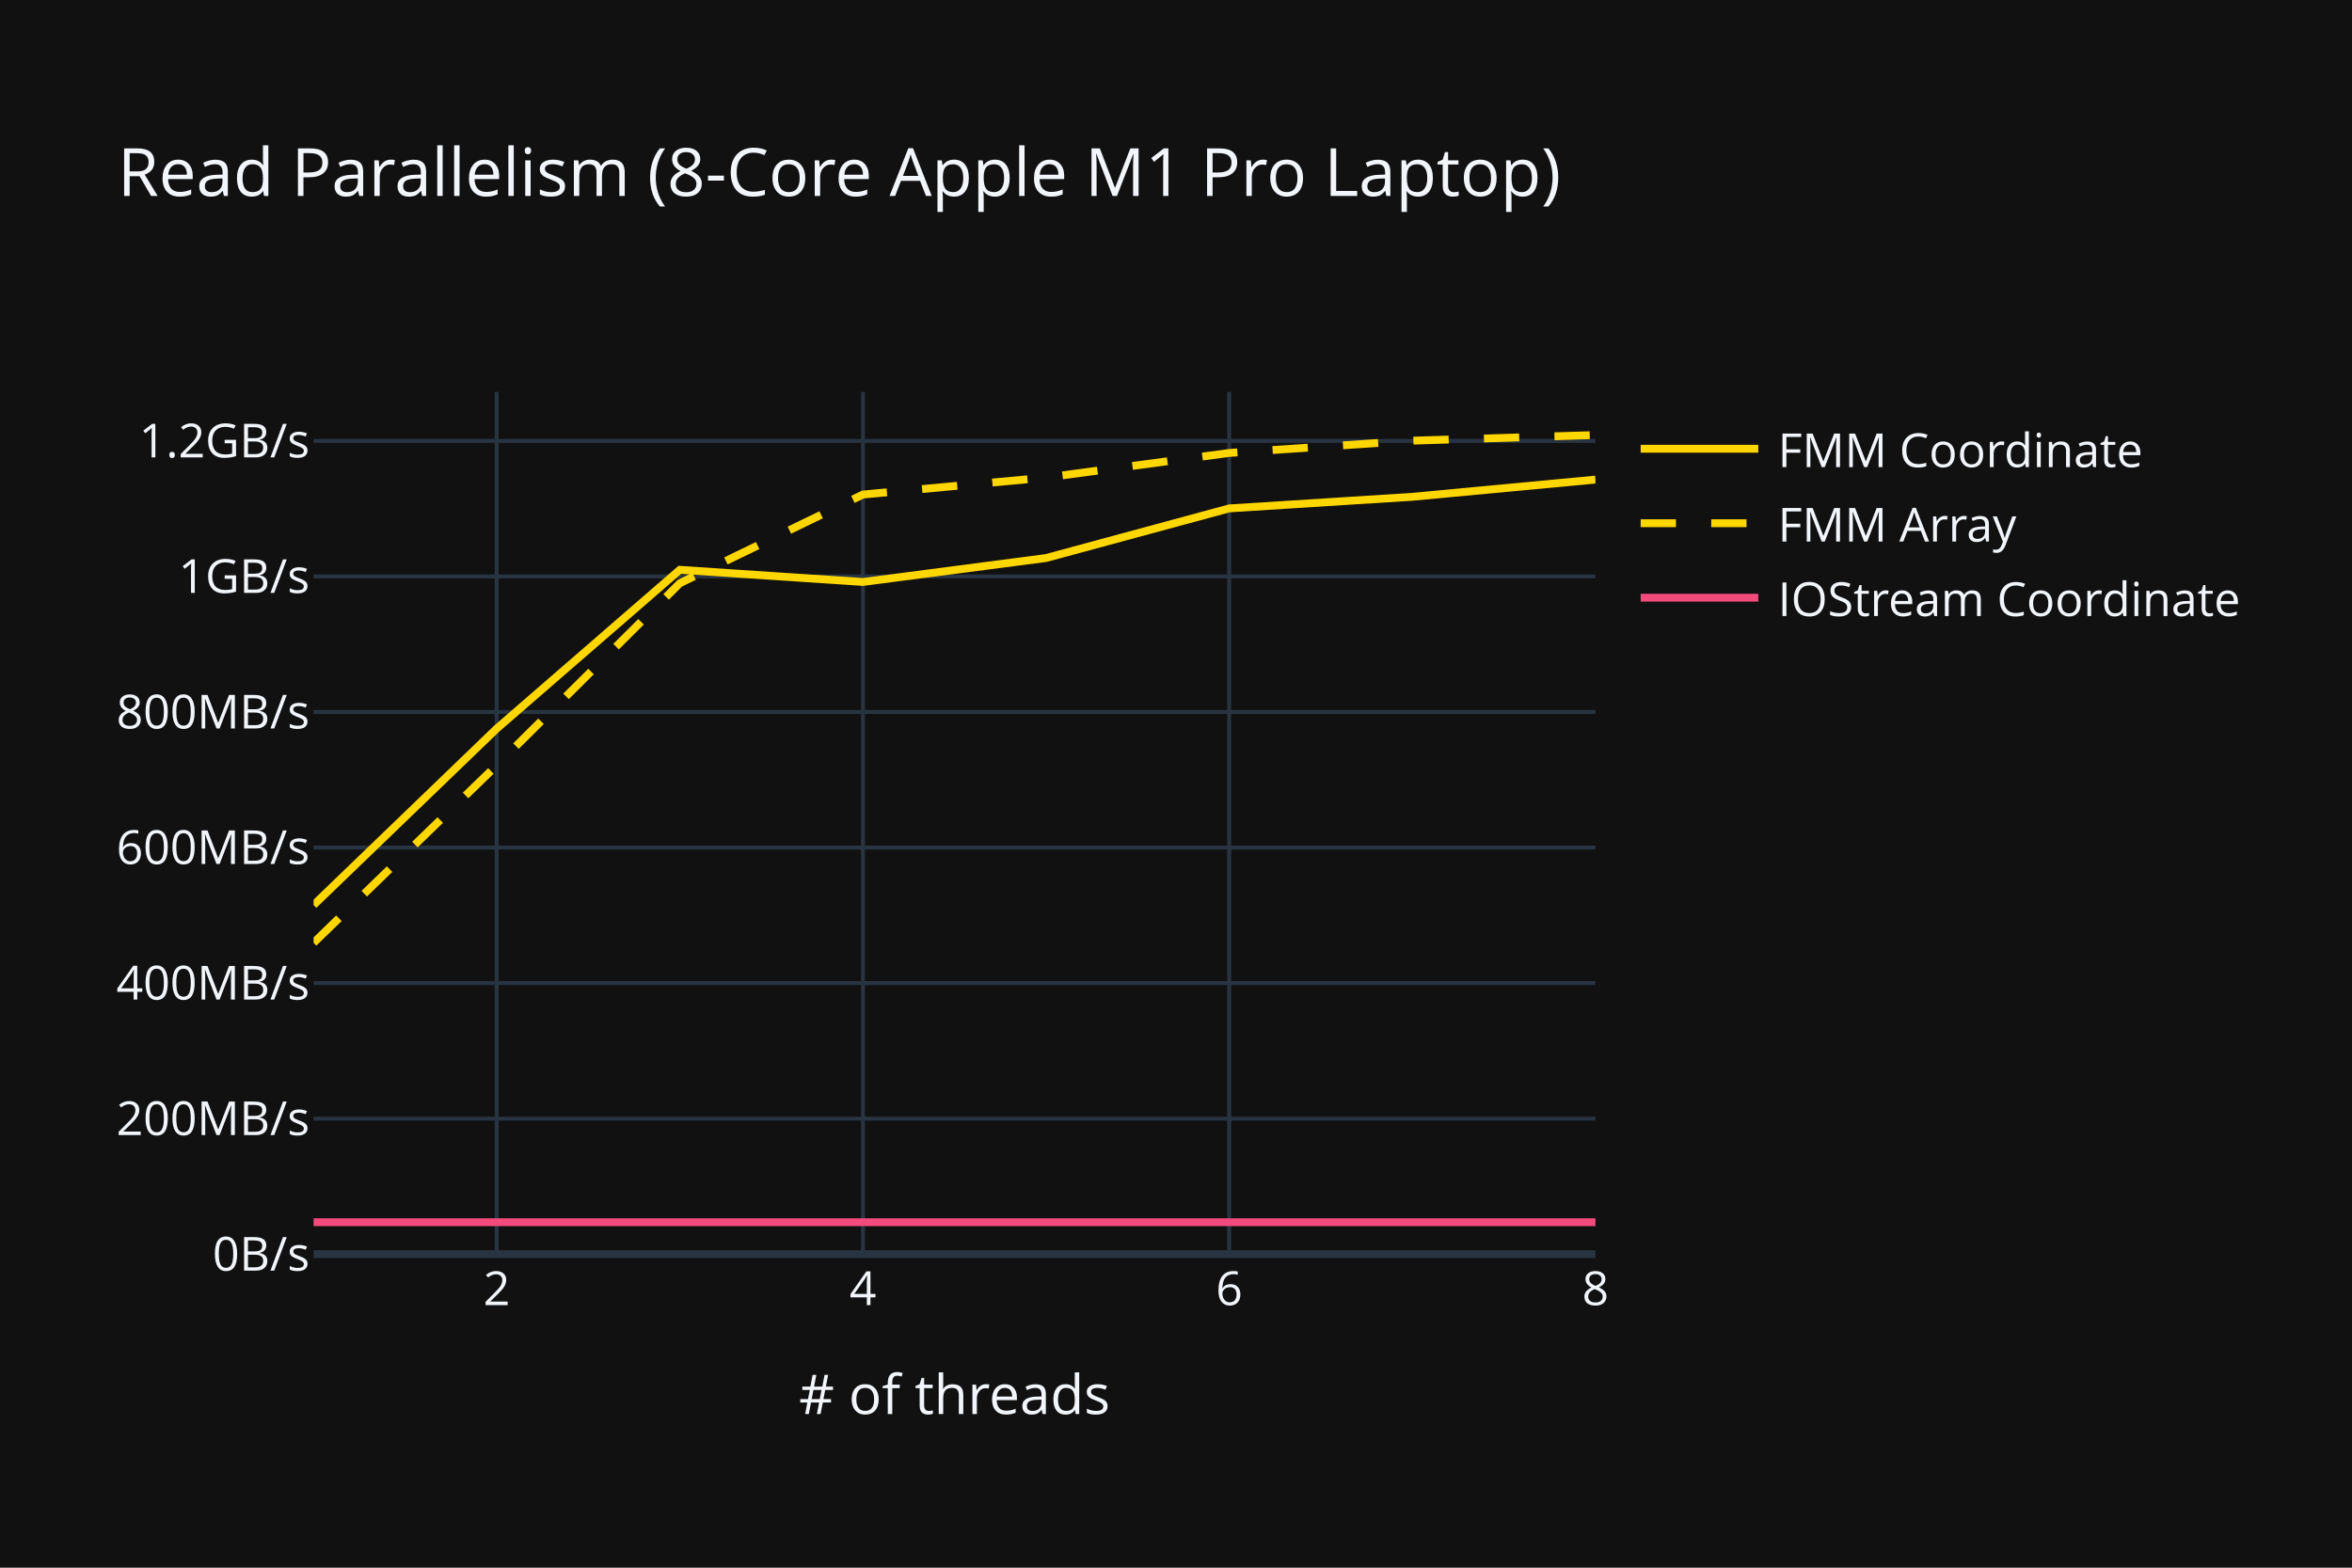
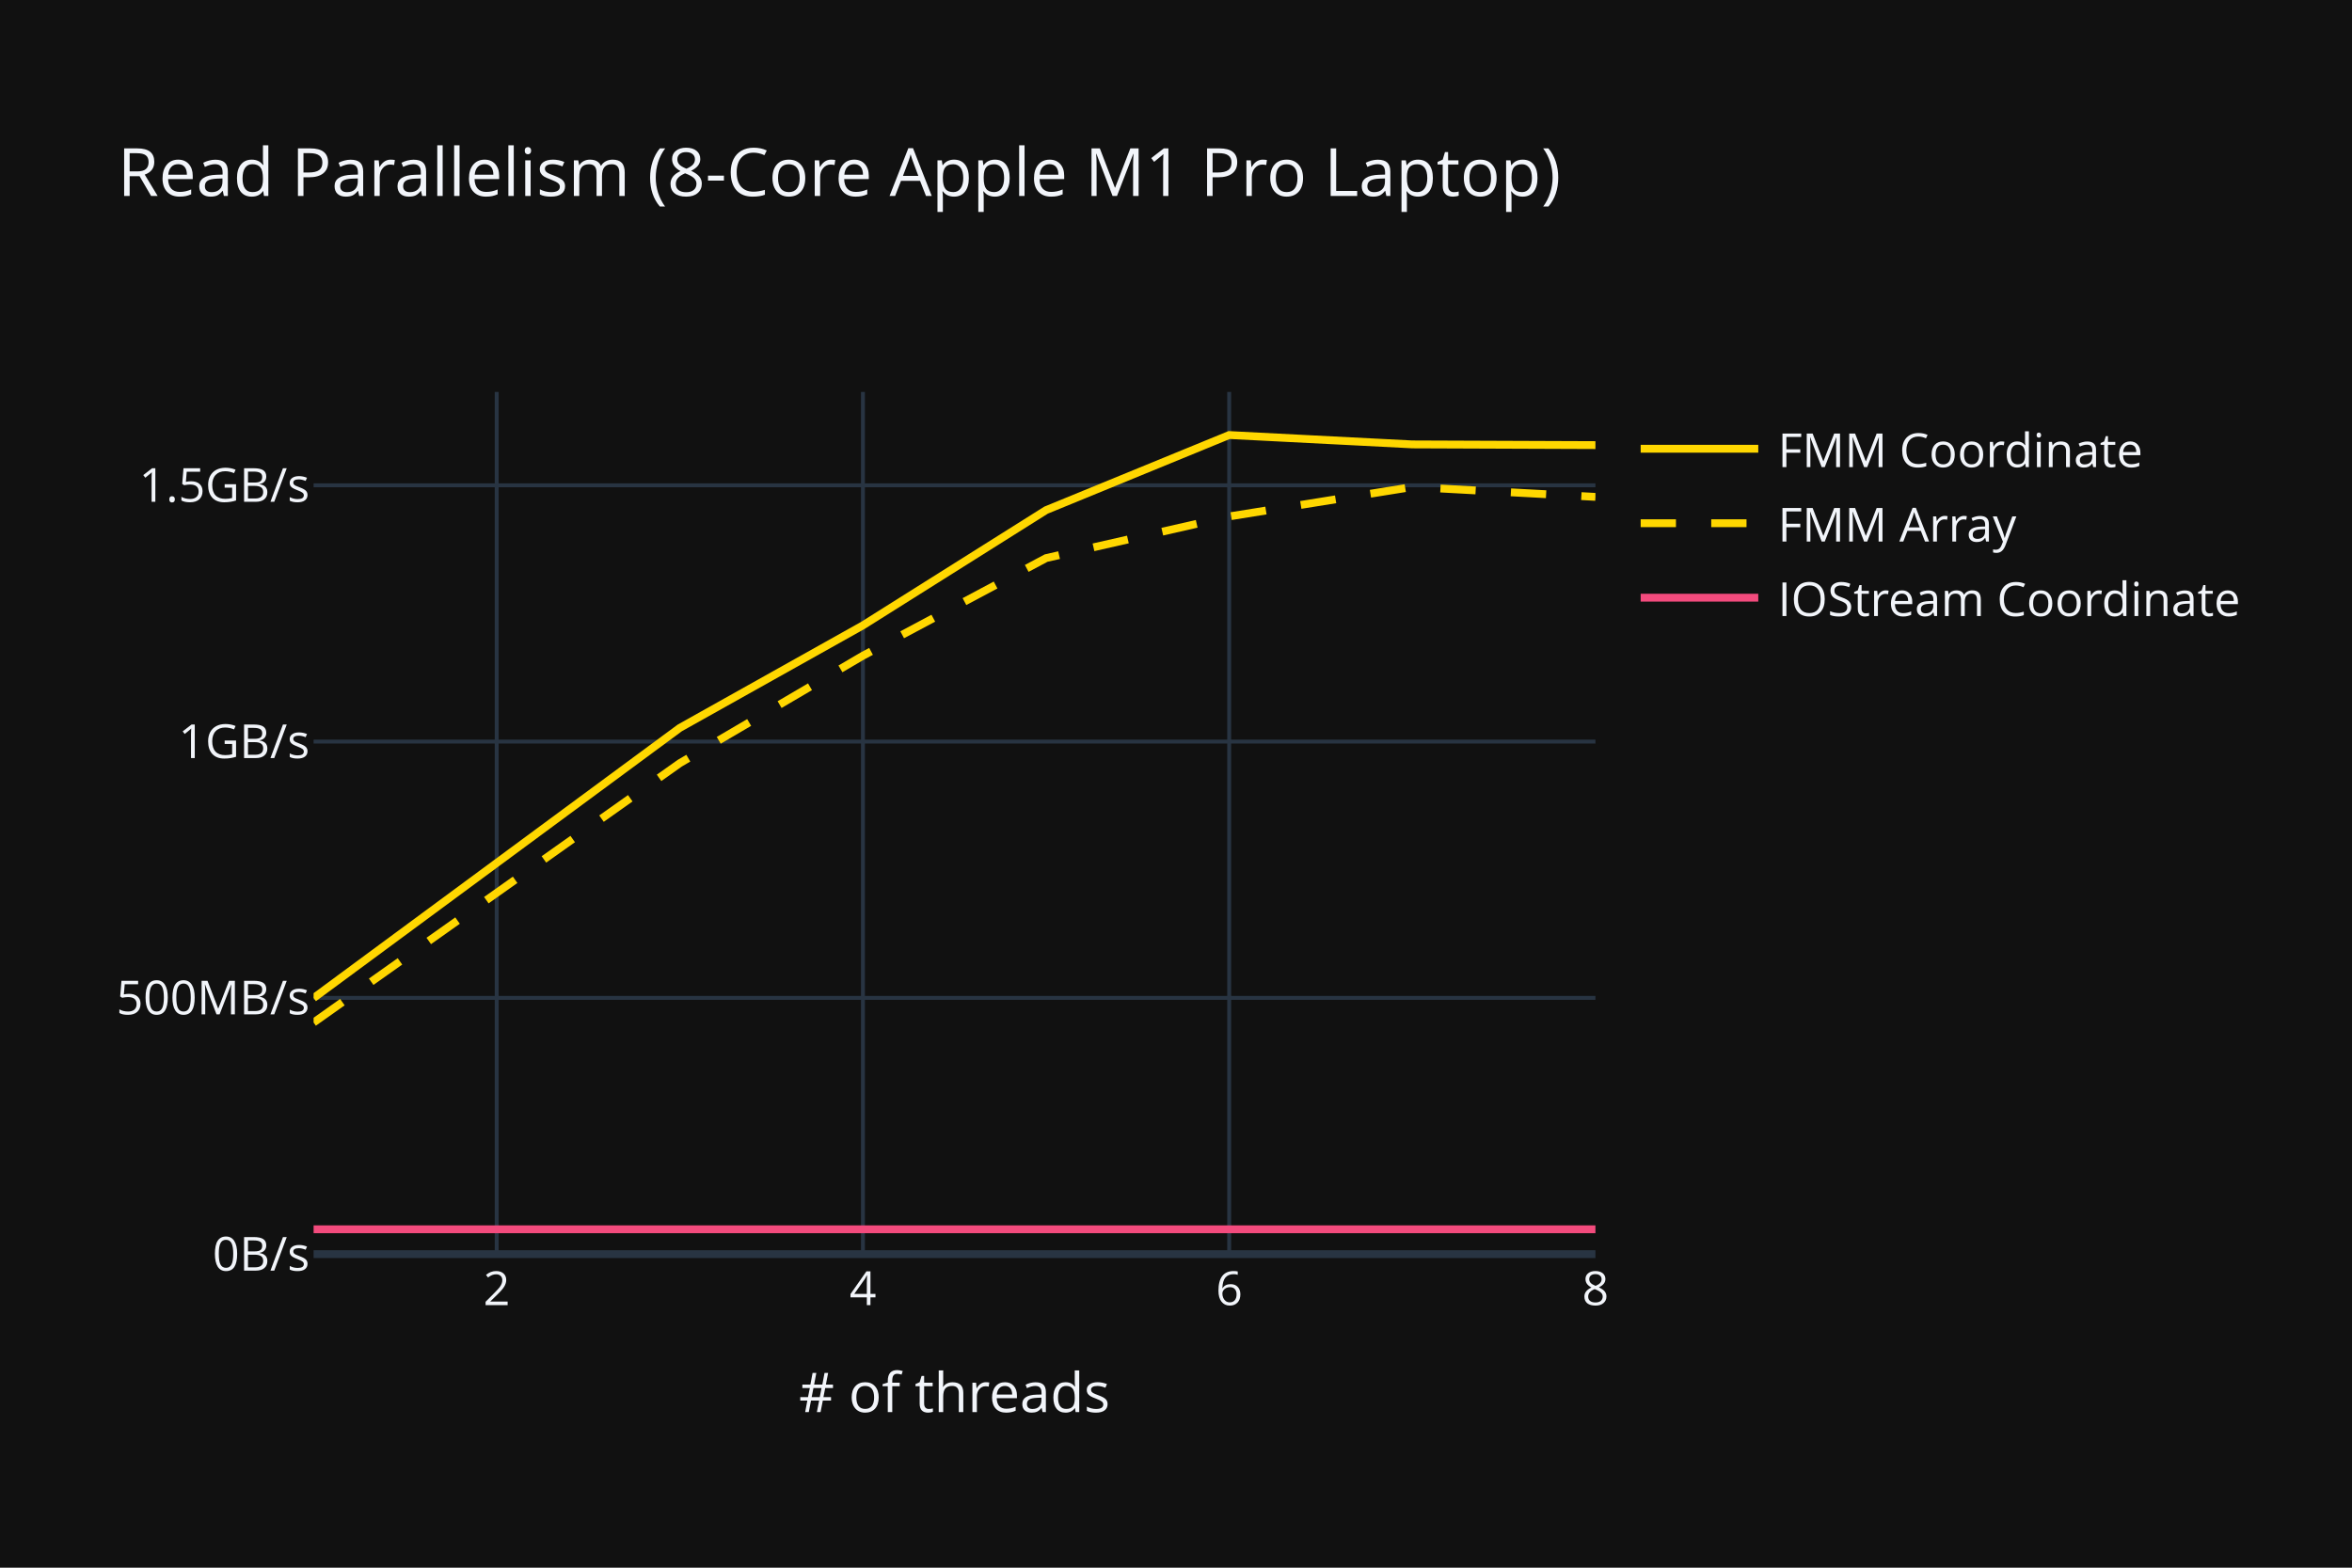
<svg xmlns="http://www.w3.org/2000/svg" class="main-svg" width="600" height="400" style="" viewBox="0 0 600 400">
  <rect x="0" y="0" width="600" height="400" style="fill: rgb(17, 17, 17); fill-opacity: 1;" />
-   <defs id="defs-5b9792">
+   <defs id="defs-accfb4">
    <g class="clips">
-       <clipPath id="clip5b9792xyplot" class="plotclip">
+       <clipPath id="clipaccfb4xyplot" class="plotclip">
        <rect width="327" height="220" />
      </clipPath>
-       <clipPath class="axesclip" id="clip5b9792x">
+       <clipPath class="axesclip" id="clipaccfb4x">
        <rect x="80" y="0" width="327" height="400" />
      </clipPath>
-       <clipPath class="axesclip" id="clip5b9792y">
+       <clipPath class="axesclip" id="clipaccfb4y">
        <rect x="0" y="100" width="600" height="220" />
      </clipPath>
-       <clipPath class="axesclip" id="clip5b9792xy">
+       <clipPath class="axesclip" id="clipaccfb4xy">
        <rect x="80" y="100" width="327" height="220" />
      </clipPath>
    </g>
    <g class="gradients" />
    <g class="patterns" />
  </defs>
  <g class="bglayer" />
  <g class="layer-below">
    <g class="imagelayer" />
    <g class="shapelayer" />
  </g>
  <g class="cartesianlayer">
    <g class="subplot xy">
      <g class="layer-subplot">
        <g class="shapelayer" />
        <g class="imagelayer" />
      </g>
      <g class="minor-gridlayer">
        <g class="x" />
        <g class="y" />
      </g>
      <g class="gridlayer">
        <g class="x">
          <path class="xgrid crisp" transform="translate(126.71,0)" d="M0,100v220" style="stroke: rgb(40, 52, 66); stroke-opacity: 1; stroke-width: 1px;" />
          <path class="xgrid crisp" transform="translate(220.14,0)" d="M0,100v220" style="stroke: rgb(40, 52, 66); stroke-opacity: 1; stroke-width: 1px;" />
          <path class="xgrid crisp" transform="translate(313.57,0)" d="M0,100v220" style="stroke: rgb(40, 52, 66); stroke-opacity: 1; stroke-width: 1px;" />
        </g>
        <g class="y">
-           <path class="ygrid crisp" transform="translate(0,285.42)" d="M80,0h327" style="stroke: rgb(40, 52, 66); stroke-opacity: 1; stroke-width: 1px;" />
-           <path class="ygrid crisp" transform="translate(0,250.83)" d="M80,0h327" style="stroke: rgb(40, 52, 66); stroke-opacity: 1; stroke-width: 1px;" />
-           <path class="ygrid crisp" transform="translate(0,216.25)" d="M80,0h327" style="stroke: rgb(40, 52, 66); stroke-opacity: 1; stroke-width: 1px;" />
-           <path class="ygrid crisp" transform="translate(0,181.67)" d="M80,0h327" style="stroke: rgb(40, 52, 66); stroke-opacity: 1; stroke-width: 1px;" />
-           <path class="ygrid crisp" transform="translate(0,147.08)" d="M80,0h327" style="stroke: rgb(40, 52, 66); stroke-opacity: 1; stroke-width: 1px;" />
-           <path class="ygrid crisp" transform="translate(0,112.5)" d="M80,0h327" style="stroke: rgb(40, 52, 66); stroke-opacity: 1; stroke-width: 1px;" />
+           <path class="ygrid crisp" transform="translate(0,254.61)" d="M80,0h327" style="stroke: rgb(40, 52, 66); stroke-opacity: 1; stroke-width: 1px;" />
+           <path class="ygrid crisp" transform="translate(0,189.22)" d="M80,0h327" style="stroke: rgb(40, 52, 66); stroke-opacity: 1; stroke-width: 1px;" />
+           <path class="ygrid crisp" transform="translate(0,123.83)" d="M80,0h327" style="stroke: rgb(40, 52, 66); stroke-opacity: 1; stroke-width: 1px;" />
        </g>
      </g>
      <g class="zerolinelayer">
        <path class="yzl zl crisp" transform="translate(0,320)" d="M80,0h327" style="stroke: rgb(40, 52, 66); stroke-opacity: 1; stroke-width: 2px;" />
      </g>
      <path class="xlines-below" />
      <path class="ylines-below" />
      <g class="overlines-below" />
      <g class="xaxislayer-below" />
      <g class="yaxislayer-below" />
      <g class="overaxes-below" />
-       <g class="plot" transform="translate(80,100)" clip-path="url(#clip5b9792xyplot)">
+       <g class="plot" transform="translate(80,100)" clip-path="url(#clipaccfb4xyplot)">
        <g class="scatterlayer mlayer">
-           <g class="trace scatter trace052108" style="stroke-miterlimit: 2; opacity: 1;">
+           <g class="trace scatter traceeed88f" style="stroke-miterlimit: 2; opacity: 1;">
            <g class="fills" />
            <g class="errorbars" />
            <g class="lines">
-               <path class="js-line" d="M0,130.92L46.71,85.91L93.43,45.39L140.14,48.49L186.86,42.38L233.57,29.72L280.29,26.76L327,22.37" style="vector-effect: non-scaling-stroke; fill: none; stroke: rgb(255, 215, 0); stroke-opacity: 1; stroke-width: 2px; opacity: 1;" />
+               <path class="js-line" d="M0,154.65L93.43,85.72L140.14,59.56L186.86,30.16L233.57,11L280.29,13.39L327,13.57" style="vector-effect: non-scaling-stroke; fill: none; stroke: rgb(255, 215, 0); stroke-opacity: 1; stroke-width: 2px; opacity: 1;" />
            </g>
            <g class="points" />
            <g class="text" />
          </g>
-           <g class="trace scatter trace5f0405" style="stroke-miterlimit: 2; opacity: 1;">
+           <g class="trace scatter trace0d9190" style="stroke-miterlimit: 2; opacity: 1;">
            <g class="fills" />
            <g class="errorbars" />
            <g class="lines">
-               <path class="js-line" d="M0,140.56L46.71,95.27L93.43,48.81L140.14,26.18L186.86,21.85L233.57,15.57L280.29,12.44L327,11" style="vector-effect: non-scaling-stroke; fill: none; stroke: rgb(255, 215, 0); stroke-opacity: 1; stroke-dasharray: 9px, 9px; stroke-width: 2px; opacity: 1;" />
+               <path class="js-line" d="M0,160.9L93.43,94.72L140.14,67.3L186.86,42.4L233.57,31.77L280.29,24.26L327,26.78" style="vector-effect: non-scaling-stroke; fill: none; stroke: rgb(255, 215, 0); stroke-opacity: 1; stroke-dasharray: 9px, 9px; stroke-width: 2px; opacity: 1;" />
            </g>
            <g class="points" />
            <g class="text" />
          </g>
-           <g class="trace scatter trace746b35" style="stroke-miterlimit: 2; opacity: 1;">
+           <g class="trace scatter tracefcd08c" style="stroke-miterlimit: 2; opacity: 1;">
            <g class="fills" />
            <g class="errorbars" />
            <g class="lines">
-               <path class="js-line" d="M0,211.85L327,211.85" style="vector-effect: non-scaling-stroke; fill: none; stroke: rgb(243, 75, 125); stroke-opacity: 1; stroke-width: 2px; opacity: 1;" />
+               <path class="js-line" d="M0,213.65L327,213.65" style="vector-effect: non-scaling-stroke; fill: none; stroke: rgb(243, 75, 125); stroke-opacity: 1; stroke-width: 2px; opacity: 1;" />
            </g>
            <g class="points" />
            <g class="text" />
          </g>
        </g>
      </g>
      <g class="overplot" />
      <path class="xlines-above crisp" d="M0,0" style="fill: none;" />
      <path class="ylines-above crisp" d="M0,0" style="fill: none;" />
      <g class="overlines-above" />
      <g class="xaxislayer-above">
        <g class="xtick">
          <text text-anchor="middle" x="0" y="333" transform="translate(126.71,0)" style="font-family: 'Open Sans', verdana, arial, sans-serif; font-size: 12px; fill: rgb(242, 245, 250); fill-opacity: 1; white-space: pre; opacity: 1;">2</text>
        </g>
        <g class="xtick">
          <text text-anchor="middle" x="0" y="333" style="font-family: 'Open Sans', verdana, arial, sans-serif; font-size: 12px; fill: rgb(242, 245, 250); fill-opacity: 1; white-space: pre; opacity: 1;" transform="translate(220.14,0)">4</text>
        </g>
        <g class="xtick">
          <text text-anchor="middle" x="0" y="333" style="font-family: 'Open Sans', verdana, arial, sans-serif; font-size: 12px; fill: rgb(242, 245, 250); fill-opacity: 1; white-space: pre; opacity: 1;" transform="translate(313.57,0)">6</text>
        </g>
        <g class="xtick">
          <text text-anchor="middle" x="0" y="333" style="font-family: 'Open Sans', verdana, arial, sans-serif; font-size: 12px; fill: rgb(242, 245, 250); fill-opacity: 1; white-space: pre; opacity: 1;" transform="translate(407,0)">8</text>
        </g>
      </g>
      <g class="yaxislayer-above">
        <g class="ytick">
          <text text-anchor="end" x="79" y="4.2" transform="translate(0,320)" style="font-family: 'Open Sans', verdana, arial, sans-serif; font-size: 12px; fill: rgb(242, 245, 250); fill-opacity: 1; white-space: pre; opacity: 1;">0B/s</text>
        </g>
        <g class="ytick">
-           <text text-anchor="end" x="79" y="4.2" style="font-family: 'Open Sans', verdana, arial, sans-serif; font-size: 12px; fill: rgb(242, 245, 250); fill-opacity: 1; white-space: pre; opacity: 1;" transform="translate(0,285.42)">200MB/s</text>
-         </g>
-         <g class="ytick">
-           <text text-anchor="end" x="79" y="4.2" style="font-family: 'Open Sans', verdana, arial, sans-serif; font-size: 12px; fill: rgb(242, 245, 250); fill-opacity: 1; white-space: pre; opacity: 1;" transform="translate(0,250.83)">400MB/s</text>
-         </g>
-         <g class="ytick">
-           <text text-anchor="end" x="79" y="4.2" style="font-family: 'Open Sans', verdana, arial, sans-serif; font-size: 12px; fill: rgb(242, 245, 250); fill-opacity: 1; white-space: pre; opacity: 1;" transform="translate(0,216.25)">600MB/s</text>
-         </g>
-         <g class="ytick">
-           <text text-anchor="end" x="79" y="4.2" style="font-family: 'Open Sans', verdana, arial, sans-serif; font-size: 12px; fill: rgb(242, 245, 250); fill-opacity: 1; white-space: pre; opacity: 1;" transform="translate(0,181.67)">800MB/s</text>
-         </g>
-         <g class="ytick">
-           <text text-anchor="end" x="79" y="4.2" style="font-family: 'Open Sans', verdana, arial, sans-serif; font-size: 12px; fill: rgb(242, 245, 250); fill-opacity: 1; white-space: pre; opacity: 1;" transform="translate(0,147.08)">1GB/s</text>
-         </g>
-         <g class="ytick">
-           <text text-anchor="end" x="79" y="4.2" style="font-family: 'Open Sans', verdana, arial, sans-serif; font-size: 12px; fill: rgb(242, 245, 250); fill-opacity: 1; white-space: pre; opacity: 1;" transform="translate(0,112.5)">1.2GB/s</text>
+           <text text-anchor="end" x="79" y="4.2" style="font-family: 'Open Sans', verdana, arial, sans-serif; font-size: 12px; fill: rgb(242, 245, 250); fill-opacity: 1; white-space: pre; opacity: 1;" transform="translate(0,254.61)">500MB/s</text>
+         </g>
+         <g class="ytick">
+           <text text-anchor="end" x="79" y="4.2" style="font-family: 'Open Sans', verdana, arial, sans-serif; font-size: 12px; fill: rgb(242, 245, 250); fill-opacity: 1; white-space: pre; opacity: 1;" transform="translate(0,189.22)">1GB/s</text>
+         </g>
+         <g class="ytick">
+           <text text-anchor="end" x="79" y="4.2" style="font-family: 'Open Sans', verdana, arial, sans-serif; font-size: 12px; fill: rgb(242, 245, 250); fill-opacity: 1; white-space: pre; opacity: 1;" transform="translate(0,123.83)">1.5GB/s</text>
        </g>
      </g>
      <g class="overaxes-above" />
    </g>
  </g>
  <g class="polarlayer" />
  <g class="smithlayer" />
  <g class="ternarylayer" />
  <g class="geolayer" />
  <g class="funnelarealayer" />
  <g class="pielayer" />
  <g class="iciclelayer" />
  <g class="treemaplayer" />
  <g class="sunburstlayer" />
  <g class="glimages" />
-   <defs id="topdefs-5b9792">
+   <defs id="topdefs-accfb4">
    <g class="clips" />
-     <clipPath id="legend5b9792">
+     <clipPath id="legendaccfb4">
      <rect width="174" height="67" x="0" y="0" />
    </clipPath>
  </defs>
  <g class="layer-above">
    <g class="imagelayer" />
    <g class="shapelayer" />
  </g>
  <g class="infolayer">
    <g class="legend" pointer-events="all" transform="translate(413.54,100)">
      <rect class="bg" shape-rendering="crispEdges" width="174" height="67" x="0" y="0" style="stroke: rgb(68, 68, 68); stroke-opacity: 1; fill: rgb(17, 17, 17); fill-opacity: 1; stroke-width: 0px;" />
-       <g class="scrollbox" transform="" clip-path="url(#legend5b9792)">
+       <g class="scrollbox" transform="" clip-path="url(#legendaccfb4)">
        <g class="groups" transform="">
          <g class="traces" transform="translate(0,14.5)" style="opacity: 1;">
            <text class="legendtext" text-anchor="start" x="40" y="4.68" style="font-family: 'Open Sans', verdana, arial, sans-serif; font-size: 12px; fill: rgb(242, 245, 250); fill-opacity: 1; white-space: pre;">FMM Coordinate</text>
            <g class="layers" style="opacity: 1;">
              <g class="legendfill" />
              <g class="legendlines">
                <path class="js-line" d="M5,0h30" style="fill: none; stroke: rgb(255, 215, 0); stroke-opacity: 1; stroke-width: 2px;" />
              </g>
              <g class="legendsymbols">
                <g class="legendpoints" />
              </g>
            </g>
            <rect class="legendtoggle" x="0" y="-9.5" width="168.312" height="19" style="fill: rgb(0, 0, 0); fill-opacity: 0;" />
          </g>
        </g>
        <g class="groups" transform="">
          <g class="traces" transform="translate(0,33.5)" style="opacity: 1;">
            <text class="legendtext" text-anchor="start" x="40" y="4.68" style="font-family: 'Open Sans', verdana, arial, sans-serif; font-size: 12px; fill: rgb(242, 245, 250); fill-opacity: 1; white-space: pre;">FMM Array</text>
            <g class="layers" style="opacity: 1;">
              <g class="legendfill" />
              <g class="legendlines">
                <path class="js-line" d="M5,0h30" style="fill: none; stroke: rgb(255, 215, 0); stroke-opacity: 1; stroke-dasharray: 9px, 9px; stroke-width: 2px;" />
              </g>
              <g class="legendsymbols">
                <g class="legendpoints" />
              </g>
            </g>
            <rect class="legendtoggle" x="0" y="-9.5" width="168.312" height="19" style="fill: rgb(0, 0, 0); fill-opacity: 0;" />
          </g>
        </g>
        <g class="groups" transform="">
          <g class="traces" transform="translate(0,52.5)" style="opacity: 1;">
            <text class="legendtext" text-anchor="start" x="40" y="4.68" style="font-family: 'Open Sans', verdana, arial, sans-serif; font-size: 12px; fill: rgb(242, 245, 250); fill-opacity: 1; white-space: pre;">IOStream Coordinate</text>
            <g class="layers" style="opacity: 1;">
              <g class="legendfill" />
              <g class="legendlines">
                <path class="js-line" d="M5,0h30" style="fill: none; stroke: rgb(243, 75, 125); stroke-opacity: 1; stroke-width: 2px;" />
              </g>
              <g class="legendsymbols">
                <g class="legendpoints" />
              </g>
            </g>
            <rect class="legendtoggle" x="0" y="-9.5" width="168.312" height="19" style="fill: rgb(0, 0, 0); fill-opacity: 0;" />
          </g>
        </g>
      </g>
      <rect class="scrollbar" rx="20" ry="3" width="0" height="0" x="0" y="0" style="fill: rgb(128, 139, 164); fill-opacity: 1;" />
    </g>
    <g class="g-gtitle">
      <text class="gtitle" x="30" y="50" text-anchor="start" dy="0em" style="font-family: 'Open Sans', verdana, arial, sans-serif; font-size: 17px; fill: rgb(242, 245, 250); opacity: 1; font-weight: normal; white-space: pre;">Read Parallelism (8-Core Apple M1 Pro Laptop)</text>
    </g>
    <g class="g-xtitle">
-       <text class="xtitle" x="243.5" y="360.8" text-anchor="middle" style="font-family: 'Open Sans', verdana, arial, sans-serif; font-size: 14px; fill: rgb(242, 245, 250); opacity: 1; font-weight: normal; white-space: pre;"># of threads</text>
+       <text class="xtitle" x="243.5" y="360.3" text-anchor="middle" style="font-family: 'Open Sans', verdana, arial, sans-serif; font-size: 14px; fill: rgb(242, 245, 250); opacity: 1; font-weight: normal; white-space: pre;"># of threads</text>
    </g>
    <g class="g-ytitle" />
  </g>
</svg>
